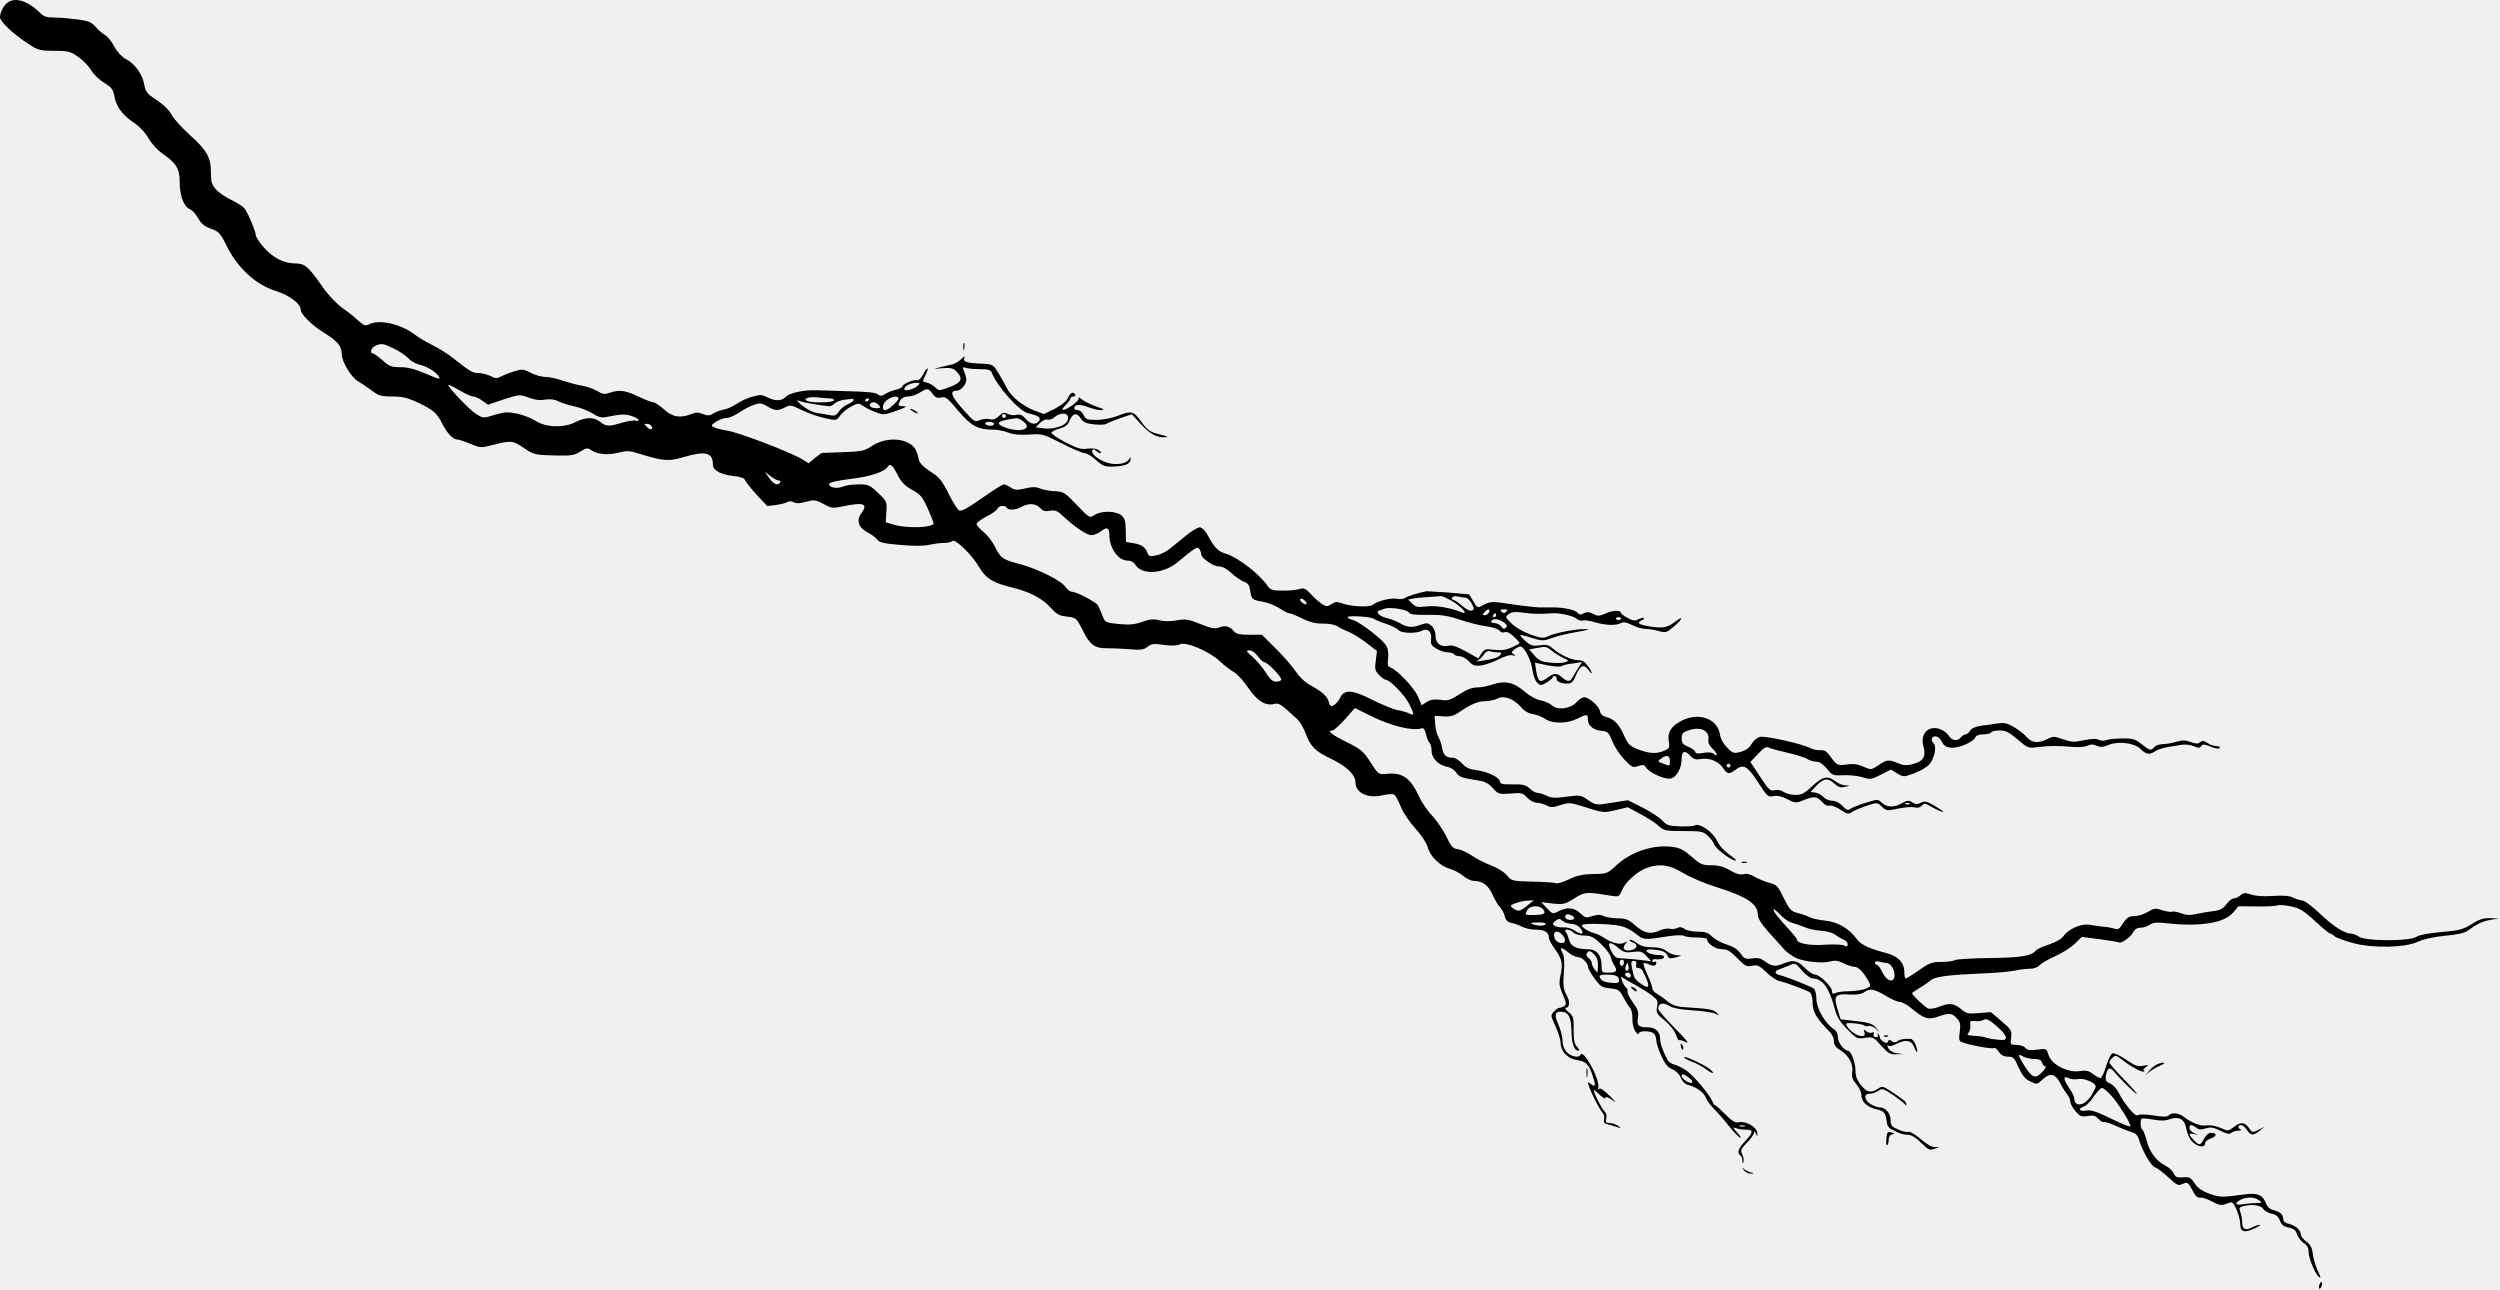
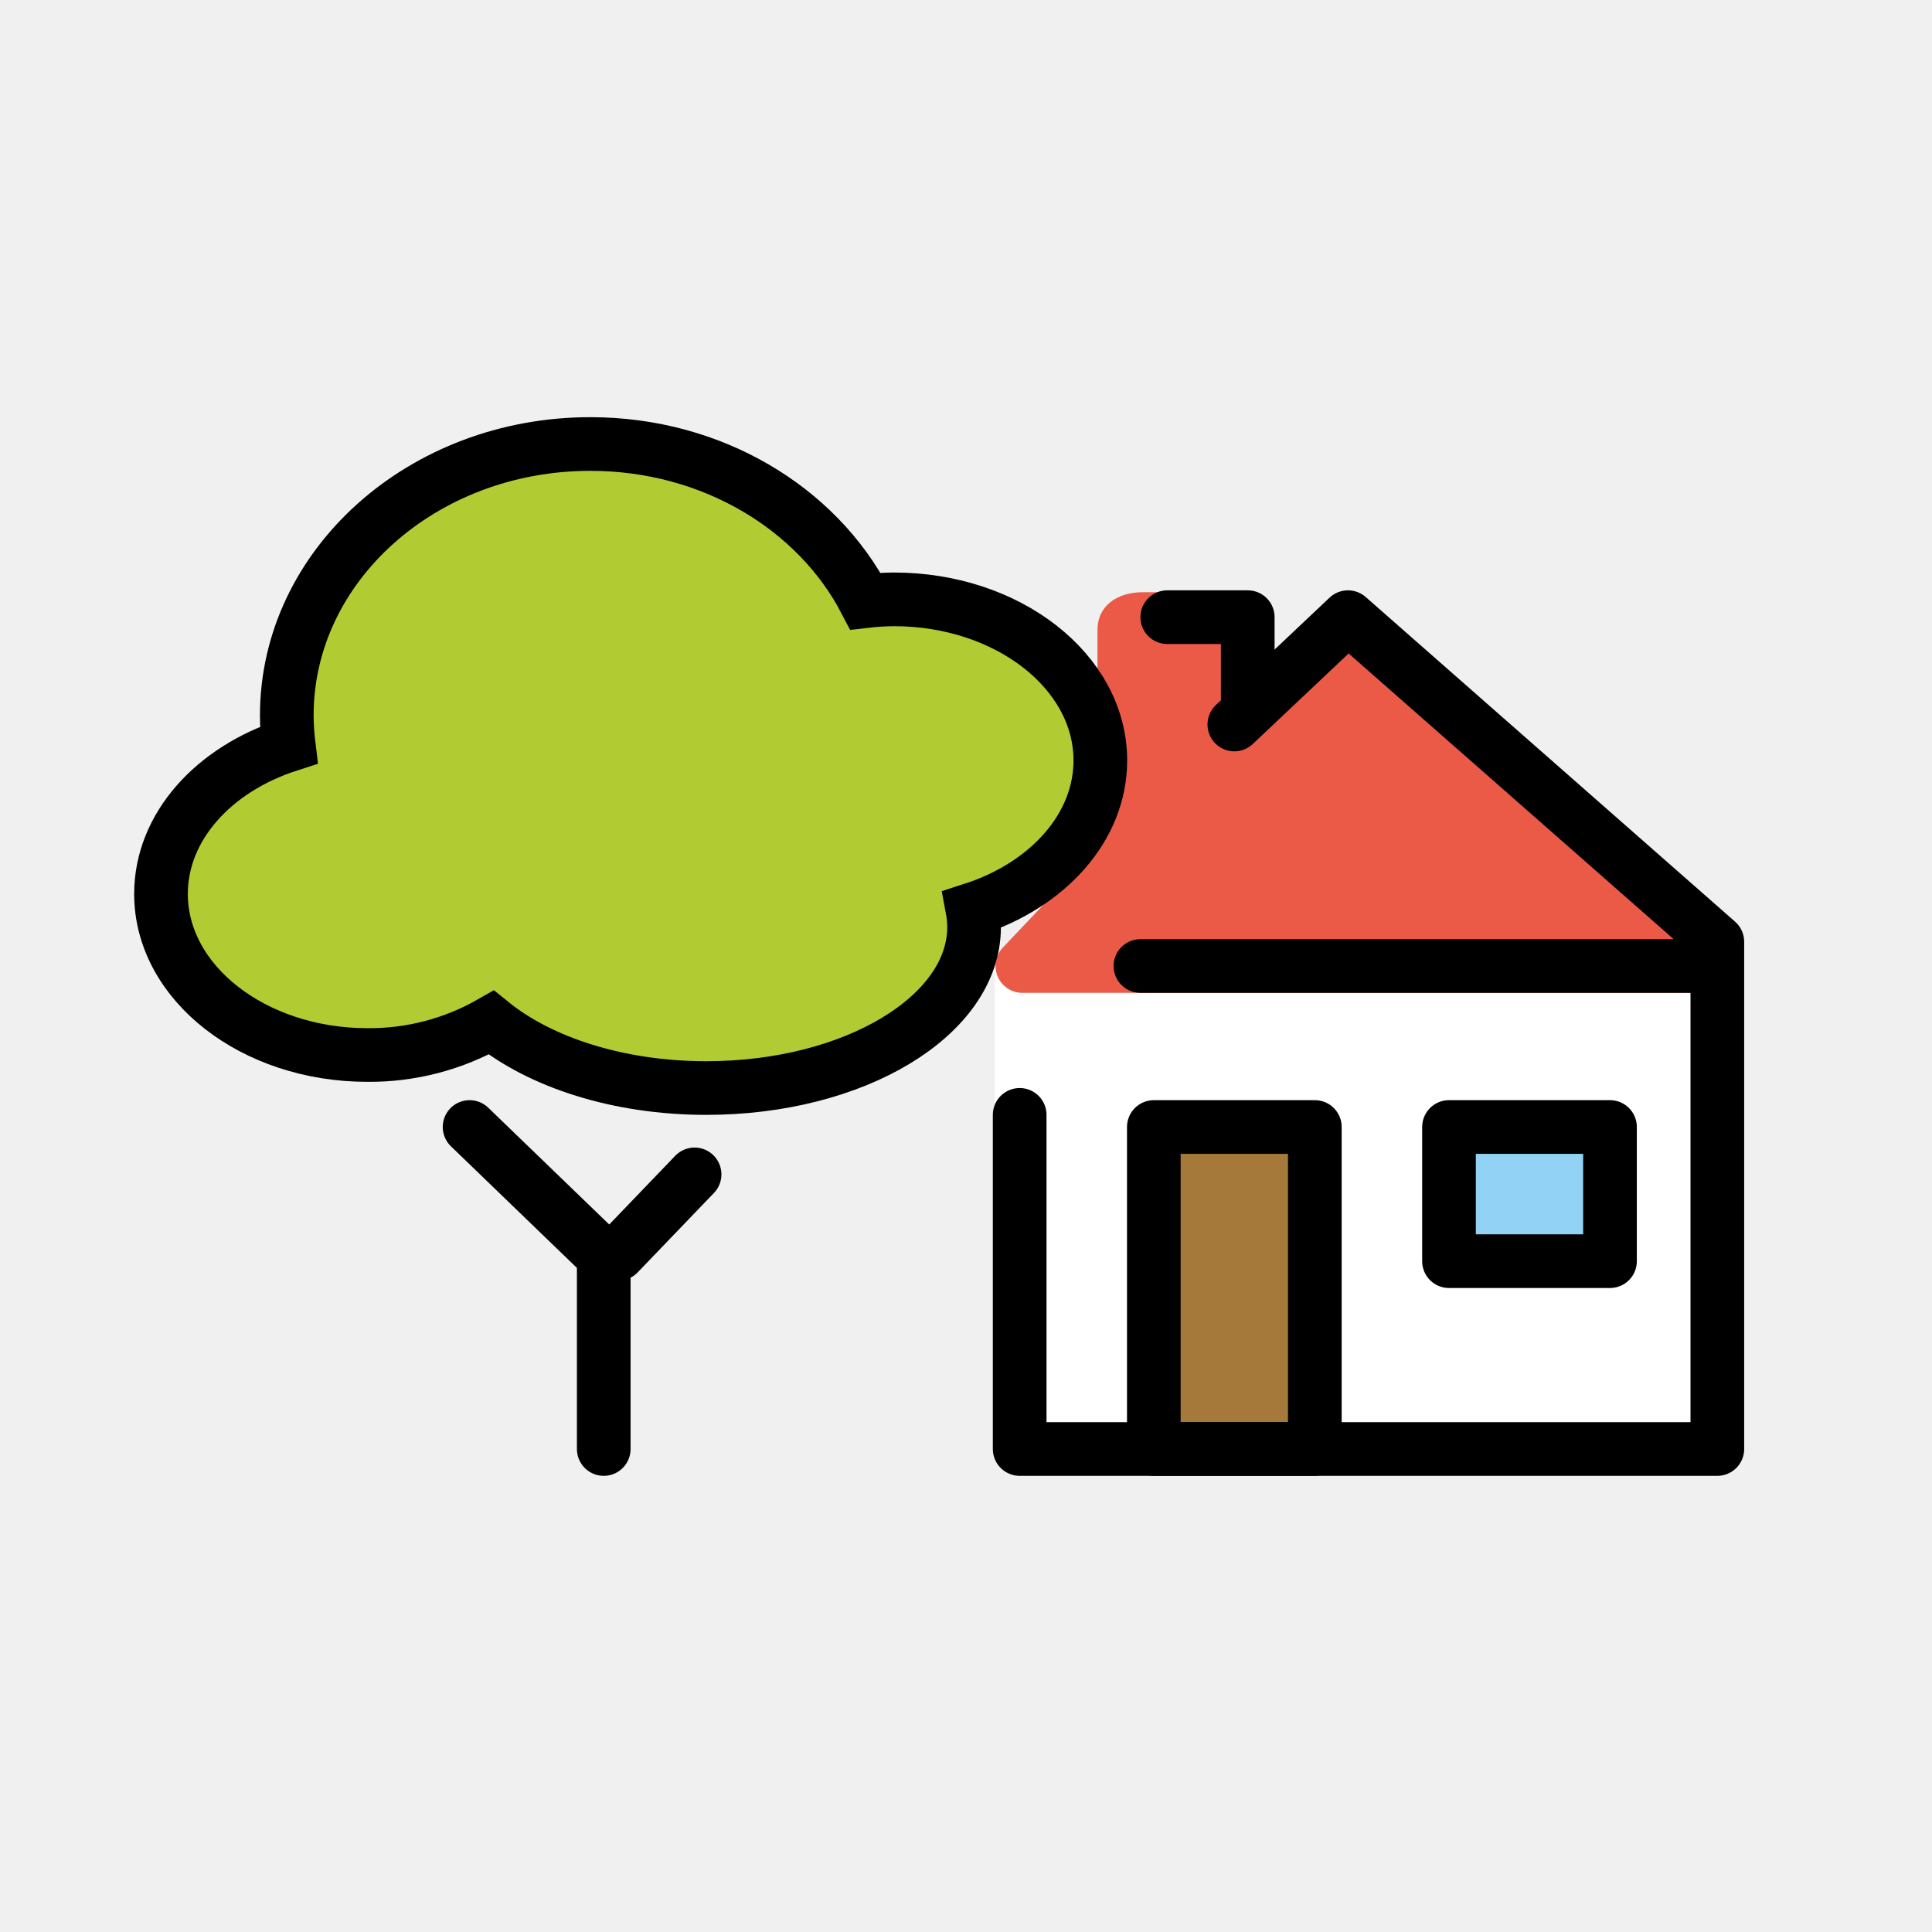
- <svg xmlns="http://www.w3.org/2000/svg" version="1.0" width="1280pt" height="660pt" viewBox="0 0 1280 660" preserveAspectRatio="xMidYMid meet">
-   <g transform="translate(0,660) scale(0.1,-0.1)" fill="#000000" stroke="none">
-     <path d="M39 6587 c-21 -16 -39 -51 -39 -75 0 -23 70 -88 147 -138 48 -31 59 -34 130 -34 70 0 83 -3 122 -30 25 -17 55 -48 68 -70 13 -22 44 -51 68 -65 36 -22 44 -32 50 -65 9 -54 41 -99 100 -138 30 -20 60 -52 76 -81 15 -26 46 -60 69 -76 73 -50 90 -79 90 -146 0 -71 20 -125 52 -140 13 -5 32 -27 43 -47 15 -27 32 -41 65 -53 41 -15 48 -22 82 -91 55 -110 147 -195 248 -227 73 -23 130 -66 130 -98 0 -22 61 -82 121 -118 68 -42 89 -68 89 -110 0 -37 49 -118 83 -137 13 -7 44 -28 67 -45 38 -29 50 -33 108 -33 51 0 78 -6 131 -31 80 -38 97 -53 123 -104 25 -50 57 -85 77 -85 9 0 40 -10 69 -22 52 -22 54 -22 120 -5 90 23 98 22 156 -18 49 -33 55 -34 151 -37 89 -2 105 0 136 20 31 19 38 20 55 8 32 -22 85 -28 139 -14 43 11 57 11 105 -4 125 -39 153 -41 228 -19 114 34 152 25 152 -38 0 -29 40 -51 104 -58 39 -4 57 -11 61 -22 3 -9 30 -42 59 -74 l54 -58 49 6 c26 4 52 11 57 16 5 4 18 3 29 -2 14 -8 32 -7 64 2 42 11 49 10 89 -11 41 -23 47 -23 102 -12 105 22 128 13 92 -36 -27 -36 -15 -74 32 -98 18 -9 40 -25 49 -36 12 -16 35 -21 119 -28 63 -6 119 -6 144 0 23 5 57 10 76 10 20 0 40 4 46 10 14 14 101 -71 136 -132 34 -58 69 -81 162 -104 97 -23 164 -58 206 -106 30 -33 44 -41 83 -45 48 -6 48 -6 82 -73 37 -74 62 -91 130 -89 22 0 71 -2 108 -5 58 -5 72 -3 92 12 20 16 32 18 85 10 40 -5 68 -4 81 3 30 15 150 -35 204 -86 23 -22 56 -47 72 -56 17 -9 49 -44 72 -78 47 -69 88 -95 131 -86 30 7 32 5 125 -80 12 -12 30 -43 40 -70 25 -68 48 -91 132 -131 78 -38 123 -81 123 -120 0 -53 63 -84 138 -66 25 5 51 8 58 5 7 -2 23 -30 35 -61 13 -33 46 -81 76 -114 31 -34 56 -72 63 -96 12 -47 64 -97 115 -111 19 -5 49 -21 66 -35 17 -14 41 -26 54 -26 44 0 75 -22 96 -69 11 -25 28 -55 39 -66 10 -11 22 -32 25 -48 5 -19 15 -29 34 -32 14 -3 39 -12 54 -20 16 -8 48 -15 71 -15 44 0 66 -13 66 -40 0 -9 13 -34 29 -56 38 -51 44 -79 31 -137 -9 -42 -7 -54 11 -98 19 -43 20 -52 8 -60 -8 -5 -19 -9 -25 -9 -6 0 -19 -9 -28 -19 -17 -19 -17 -22 8 -75 14 -30 26 -68 26 -84 0 -42 34 -81 78 -88 51 -8 66 -21 85 -78 19 -54 16 -66 -9 -45 -15 12 -16 11 -9 -11 11 -36 55 -121 70 -137 7 -7 11 -22 8 -33 -3 -12 0 -21 8 -23 8 -2 30 -9 49 -15 32 -10 33 -10 16 3 -11 8 -31 15 -44 15 -20 0 -23 4 -18 24 4 15 0 28 -9 36 -13 11 -55 93 -55 108 0 3 14 -7 30 -23 17 -16 30 -23 30 -16 0 8 12 4 33 -10 26 -19 23 -14 -13 22 -29 28 -48 41 -53 34 -6 -6 -7 -3 -4 6 12 38 -78 204 -91 168 -7 -17 -49 -9 -70 14 -14 15 -22 36 -22 59 0 19 -9 56 -21 82 -21 49 -19 66 10 66 41 0 55 -24 57 -99 1 -67 14 -101 37 -101 5 0 2 9 -8 20 -15 16 -18 36 -18 88 1 61 -1 69 -25 89 -15 13 -22 23 -16 23 22 0 24 31 4 67 -16 30 -18 49 -13 113 4 51 2 84 -6 99 -18 33 -8 35 27 6 16 -14 39 -25 49 -25 22 0 53 -29 54 -51 0 -8 15 -34 33 -59 29 -40 38 -46 79 -50 43 -5 49 -9 68 -45 12 -22 27 -47 35 -56 8 -9 13 -34 12 -56 -1 -23 6 -50 15 -64 10 -13 17 -18 17 -11 0 16 62 16 78 0 7 -7 12 -22 12 -34 0 -12 11 -47 25 -78 19 -43 33 -60 56 -70 19 -8 37 -26 45 -44 8 -21 22 -34 41 -38 40 -10 81 -41 88 -67 4 -12 24 -38 44 -58 20 -20 54 -59 76 -88 22 -28 47 -53 55 -56 8 -4 1 8 -15 26 -23 24 -25 30 -10 24 11 -5 35 -9 53 -9 41 1 40 -13 -3 -59 -35 -37 -43 -61 -25 -72 6 -3 11 -16 11 -28 1 -16 3 -17 6 -5 2 9 -1 27 -7 39 -10 19 -7 26 24 58 20 20 36 43 37 51 0 10 4 8 10 -5 8 -18 8 -18 6 5 -2 30 -59 62 -95 54 -18 -4 -34 6 -73 45 -27 27 -49 46 -49 43 -1 -4 -6 5 -13 20 -17 38 -96 131 -133 157 -18 12 -44 26 -60 30 -15 4 -31 14 -35 22 -26 49 -39 86 -39 110 0 35 -24 59 -60 59 -51 0 -60 8 -54 49 5 30 0 43 -26 79 -17 24 -29 49 -27 55 2 7 -2 17 -9 22 -6 6 -15 20 -19 33 l-6 22 33 -20 c18 -10 47 -27 63 -36 17 -9 45 -27 63 -41 29 -22 32 -28 26 -58 -5 -30 -2 -36 40 -71 26 -21 51 -53 57 -72 6 -18 13 -31 16 -28 3 3 19 -2 35 -10 20 -10 1 14 -56 71 -47 48 -86 93 -86 99 0 29 23 36 54 17 22 -13 59 -20 123 -24 50 -3 102 -11 115 -17 22 -12 22 -12 6 6 -14 14 -39 19 -117 24 -90 5 -102 9 -136 35 -20 17 -45 34 -56 40 -10 5 -19 17 -19 25 0 8 -11 39 -25 69 -14 30 -23 56 -20 59 3 3 16 0 29 -6 24 -11 36 -7 36 10 0 5 -4 6 -10 3 -5 -3 -10 -1 -10 5 0 6 6 10 13 9 26 -3 47 1 47 11 0 6 -10 10 -22 10 -35 0 -68 11 -68 22 0 7 18 9 46 5 42 -4 57 -14 67 -40 1 -5 18 -4 37 1 34 10 34 10 7 11 -16 1 -40 10 -54 21 -18 14 -41 20 -75 20 -34 0 -57 6 -78 22 -16 12 -32 19 -36 16 -3 -4 4 -9 15 -13 29 -9 26 -32 -5 -39 -35 -9 -52 7 -33 30 13 16 12 16 -5 7 -22 -12 -64 -1 -106 27 -14 9 -36 20 -50 23 -29 7 -67 33 -60 41 9 8 98 8 165 0 46 -5 70 -15 105 -41 49 -37 39 -37 183 -15 31 4 63 5 70 0 6 -4 36 -8 65 -8 28 0 52 -4 52 -8 0 -23 43 -52 76 -52 28 0 43 -9 79 -46 40 -41 48 -45 76 -39 27 6 36 2 73 -33 22 -22 52 -42 66 -45 40 -9 144 -48 158 -59 6 -6 12 -25 12 -44 0 -55 16 -83 90 -159 11 -12 20 -32 20 -47 0 -19 9 -31 35 -47 41 -24 66 -73 58 -113 -4 -20 2 -36 21 -58 14 -18 26 -41 26 -54 0 -36 27 -63 75 -75 45 -11 48 -15 57 -75 2 -10 10 -22 18 -26 8 -4 25 -12 37 -18 13 -7 35 -12 50 -12 18 0 41 -13 69 -41 39 -38 44 -40 71 -30 28 10 28 10 2 8 -17 -1 -41 12 -75 41 -27 23 -55 40 -63 37 -7 -3 -31 2 -52 12 -33 14 -39 21 -39 48 0 34 -26 65 -54 65 -21 0 -58 19 -68 34 -14 21 -8 36 15 36 12 0 32 7 44 15 20 14 25 12 75 -21 29 -20 56 -41 60 -47 6 -9 8 -9 8 0 0 12 -13 23 -84 69 -35 23 -40 24 -62 9 -35 -23 -56 -18 -86 19 -20 25 -28 46 -28 76 0 40 -23 100 -38 100 -20 0 -52 43 -52 69 0 19 -8 34 -24 44 -42 28 -86 106 -86 152 0 24 -6 47 -13 53 -13 11 -137 60 -174 69 -27 6 -30 21 -5 29 9 3 32 12 51 20 33 15 33 15 68 -26 19 -22 44 -40 54 -40 50 0 84 -47 112 -152 12 -45 26 -68 65 -108 48 -49 52 -50 91 -44 40 6 43 5 83 -40 36 -40 47 -46 77 -44 l36 1 -32 4 c-20 3 -37 12 -44 25 -8 14 -8 18 0 14 6 -4 24 0 40 9 48 24 77 20 91 -15 16 -40 23 -33 9 8 -6 18 -18 33 -27 33 -31 2 -57 -3 -69 -13 -9 -7 -17 -7 -27 1 -11 9 -15 9 -19 -1 -3 -10 -9 -10 -23 -2 -11 6 -19 16 -19 22 0 6 -4 14 -9 19 -5 5 -6 3 -2 -4 5 -8 1 -13 -9 -13 -11 0 -15 5 -12 14 4 10 1 13 -9 9 -8 -3 -21 0 -29 7 -13 11 -14 10 -10 -3 10 -23 -11 -29 -44 -12 -29 15 -60 54 -44 56 24 3 79 -4 87 -11 5 -5 15 -6 23 -3 7 3 24 -3 36 -13 l22 -19 -19 22 c-19 23 -35 28 -127 38 l-55 6 -16 52 c-21 69 -12 80 61 75 40 -2 63 2 79 14 28 19 51 14 113 -24 25 -15 55 -28 67 -28 11 0 40 -16 63 -36 61 -50 81 -57 132 -39 57 20 70 19 95 -8 19 -20 21 -31 16 -70 -6 -42 -5 -47 17 -55 36 -14 148 -34 158 -28 5 3 16 -5 25 -19 12 -18 26 -25 47 -25 27 0 33 -6 54 -55 19 -42 33 -59 60 -72 35 -17 35 -16 64 11 36 34 64 29 88 -17 8 -18 24 -43 34 -56 11 -13 19 -32 19 -42 0 -9 12 -31 26 -48 23 -27 30 -30 63 -25 29 5 40 2 55 -15 10 -11 22 -18 27 -16 4 3 32 -5 61 -19 29 -13 66 -28 82 -32 19 -6 32 -18 36 -34 16 -57 62 -139 82 -146 12 -3 43 -27 70 -52 44 -41 51 -44 73 -34 26 12 25 14 62 -53 6 -11 18 -19 28 -17 10 2 37 -7 61 -20 38 -20 48 -21 74 -11 31 12 32 11 51 -30 10 -23 19 -56 19 -73 0 -42 19 -48 72 -24 24 11 36 20 28 19 -8 0 -26 -6 -39 -13 -33 -18 -51 -10 -51 24 0 16 -4 40 -9 53 -8 21 -6 26 12 31 45 12 92 6 104 -13 6 -10 26 -21 43 -25 23 -4 35 -14 43 -35 8 -22 19 -31 45 -36 25 -5 36 -13 43 -35 6 -16 21 -36 35 -45 16 -10 24 -25 24 -44 0 -33 33 -113 54 -130 10 -9 8 2 -6 31 -12 24 -23 62 -26 86 -4 33 -12 49 -33 65 -16 11 -29 28 -29 37 0 22 -28 46 -62 54 -18 4 -28 13 -28 25 0 23 -16 37 -52 46 -17 4 -30 17 -37 35 -14 41 -44 54 -105 45 -121 -16 -132 -16 -183 3 -37 13 -60 29 -76 53 -20 30 -28 34 -60 31 -31 -2 -39 1 -48 21 -6 13 -26 31 -44 40 -44 21 -81 71 -95 130 -7 26 -16 50 -21 53 -10 6 -12 47 -4 56 3 3 29 1 58 -4 36 -7 62 -7 83 1 50 18 80 1 88 -49 4 -24 17 -52 31 -66 27 -27 65 -32 65 -8 0 8 13 20 30 25 32 12 32 29 0 29 -12 0 -26 -13 -35 -30 -19 -36 -25 -37 -53 -7 -28 29 -28 36 1 31 l22 -5 -22 10 c-13 6 -23 17 -23 26 0 19 11 19 35 1 13 -10 26 -11 50 -3 25 7 40 5 74 -13 31 -15 46 -19 54 -11 6 6 22 11 36 12 15 0 20 3 14 6 -17 6 -16 23 1 23 7 0 21 -11 30 -25 20 -30 33 -31 66 -4 l25 20 -32 -16 c-31 -15 -33 -14 -49 10 -20 31 -43 32 -78 4 -27 -21 -28 -21 -66 -4 -23 10 -52 15 -71 13 -33 -5 -75 11 -118 44 -27 20 -61 24 -78 7 -8 -8 -30 -8 -79 0 -42 6 -72 7 -79 1 -12 -10 -68 57 -99 118 -9 18 -28 38 -41 44 -26 12 -29 19 -19 56 8 28 19 28 42 1 30 -37 112 -117 112 -109 0 4 -31 40 -70 79 -39 40 -70 76 -70 81 0 5 7 16 16 24 14 15 19 14 52 -12 45 -36 102 -65 110 -58 3 3 1 6 -3 6 -5 0 0 7 11 15 18 14 17 14 -14 8 -27 -5 -42 1 -87 32 -31 21 -61 35 -70 32 -8 -4 -22 -33 -32 -67 -10 -33 -23 -60 -29 -60 -6 0 -23 10 -38 21 -22 17 -35 20 -67 15 -60 -10 -144 32 -160 81 -11 35 -11 35 -59 29 -36 -5 -50 -3 -60 9 -7 8 -27 15 -45 15 -32 0 -33 1 -28 37 4 36 2 41 -50 85 l-54 46 -61 -5 c-55 -5 -64 -3 -92 21 -36 30 -62 32 -113 11 -20 -8 -44 -12 -54 -9 -16 6 -83 69 -83 79 0 2 17 13 37 26 21 12 47 30 58 40 23 19 93 28 265 35 63 2 137 9 163 14 26 6 63 10 81 10 19 0 39 7 47 17 8 9 43 30 79 46 36 16 82 45 102 64 l37 36 93 -12 c51 -7 94 -14 96 -16 9 -9 59 25 72 49 9 18 22 26 39 26 15 0 36 7 48 15 17 12 36 14 85 8 171 -19 296 1 341 54 l28 33 94 -1 c51 -1 98 2 104 5 6 4 36 2 67 -4 54 -11 64 -18 156 -102 23 -21 45 -38 49 -38 4 0 14 -6 21 -13 7 -7 49 -22 93 -35 103 -28 272 -25 339 8 25 12 77 23 134 29 67 6 102 14 120 28 44 33 75 47 117 54 l40 6 -46 2 c-35 1 -56 -6 -95 -31 -43 -27 -62 -32 -154 -40 -66 -6 -114 -15 -129 -25 -35 -23 -260 -22 -293 1 -12 9 -31 16 -41 16 -33 0 -92 38 -161 104 -39 37 -78 66 -90 66 -12 1 -32 7 -45 14 -18 10 -47 12 -101 9 -48 -4 -91 -1 -114 7 -32 10 -40 10 -55 -4 -10 -9 -25 -16 -34 -16 -9 0 -26 -13 -38 -30 -17 -23 -33 -31 -68 -35 -25 -3 -65 -10 -88 -15 -30 -7 -50 -6 -75 4 -18 7 -39 11 -47 8 -7 -2 -30 1 -51 8 -34 11 -42 10 -73 -9 -19 -11 -47 -21 -63 -21 -35 0 -44 -6 -68 -43 -14 -23 -22 -27 -39 -22 -12 4 -38 9 -57 10 -19 2 -51 7 -71 10 -42 8 -109 -21 -134 -58 -8 -13 -38 -30 -72 -42 -32 -10 -63 -24 -69 -31 -24 -29 -73 -37 -235 -39 -92 -1 -173 -6 -180 -11 -8 -5 -39 -9 -69 -9 -48 0 -62 -5 -115 -43 -34 -23 -64 -42 -68 -42 -4 0 -7 16 -7 35 0 46 -33 80 -91 95 -83 21 -129 42 -149 68 -44 60 -100 92 -169 99 -31 3 -65 11 -76 17 -11 6 -38 16 -60 21 -36 10 -43 17 -72 77 -30 62 -35 68 -75 78 -24 7 -57 21 -75 31 -20 13 -40 18 -56 13 -18 -4 -39 2 -70 20 -32 19 -58 26 -95 26 -46 0 -56 4 -101 44 -39 34 -60 45 -98 50 -97 13 -211 -24 -288 -95 -45 -42 -48 -43 -118 -44 -55 -1 -85 -8 -126 -28 -30 -14 -59 -23 -65 -19 -6 3 -59 7 -119 8 -106 3 -107 3 -132 33 -15 17 -50 39 -83 51 -31 12 -75 34 -97 50 -23 15 -54 30 -70 32 -26 3 -34 12 -60 65 -16 34 -49 81 -71 105 -23 24 -54 68 -68 99 -45 97 -85 125 -167 117 -41 -4 -42 -3 -82 59 -36 56 -47 66 -123 104 -77 38 -103 59 -72 59 7 0 36 26 64 57 l51 58 78 -39 c109 -54 217 -80 264 -65 10 3 17 -7 22 -29 4 -19 12 -39 18 -45 6 -6 11 -26 11 -43 0 -37 35 -72 83 -81 16 -3 35 -16 43 -29 15 -22 27 -27 113 -40 33 -5 53 -15 74 -39 28 -31 31 -32 90 -28 57 5 64 3 86 -21 14 -15 36 -26 50 -26 14 -1 37 -7 50 -14 20 -11 31 -11 71 2 45 14 50 14 134 -13 85 -27 88 -27 148 -13 l62 15 65 -35 c36 -19 79 -47 94 -61 26 -24 35 -26 127 -26 90 0 101 -2 124 -24 14 -13 28 -32 31 -41 7 -22 73 -75 105 -85 17 -4 9 4 -22 27 -30 20 -56 49 -68 75 -21 44 -89 91 -112 77 -6 -4 -40 -6 -76 -5 -57 2 -68 5 -91 30 -15 16 -60 45 -101 66 l-75 38 -82 -13 c-82 -13 -82 -13 -121 13 -37 26 -41 27 -112 18 -58 -8 -79 -7 -101 5 -16 8 -36 14 -45 14 -10 0 -29 10 -42 23 -20 18 -34 22 -88 21 -48 -1 -64 3 -64 13 0 21 -59 51 -116 59 -41 5 -58 13 -78 35 -15 16 -35 29 -45 29 -36 0 -50 12 -57 48 -3 21 -12 46 -19 58 -7 11 -15 41 -17 65 l-3 44 46 -3 c35 -2 54 3 82 23 63 42 94 55 134 55 21 1 49 7 62 14 31 17 82 -2 118 -44 15 -19 38 -32 61 -36 20 -3 49 -14 64 -25 36 -25 112 -25 163 1 50 25 55 25 55 -3 0 -32 27 -55 70 -59 32 -3 37 -8 55 -53 11 -28 39 -70 62 -94 38 -40 44 -43 71 -33 24 8 31 7 40 -8 17 -27 98 -63 127 -56 30 8 55 53 55 101 0 41 17 46 46 14 15 -16 26 -20 55 -15 43 7 90 -13 113 -49 20 -30 29 -31 65 -4 39 29 59 16 116 -72 43 -67 48 -71 76 -65 20 4 42 -1 70 -16 37 -19 45 -20 73 -9 62 26 77 25 103 -3 15 -17 31 -25 41 -21 8 3 33 -6 54 -20 36 -24 42 -25 61 -12 12 8 46 22 75 32 53 17 54 17 77 -5 23 -22 27 -22 84 -10 33 7 71 10 84 6 16 -4 29 0 37 9 11 14 16 13 44 -3 34 -20 66 -33 66 -28 0 2 -21 16 -46 31 -40 23 -50 25 -69 15 -18 -9 -27 -9 -44 2 -18 11 -26 11 -52 -4 -40 -23 -78 -23 -104 2 -20 19 -21 19 -85 -1 -35 -11 -70 -25 -77 -31 -11 -9 -20 -6 -39 15 -16 17 -35 27 -53 27 -15 0 -36 9 -45 19 -10 11 -29 21 -42 23 l-24 3 31 33 c35 38 61 40 92 9 18 -17 30 -21 52 -16 29 6 29 7 4 8 -15 0 -38 10 -52 21 -38 30 -65 25 -118 -25 -40 -37 -55 -45 -86 -45 -21 0 -48 7 -60 15 -14 10 -32 13 -47 9 -22 -5 -30 2 -74 69 l-50 76 39 41 c30 32 43 39 56 32 10 -5 54 -17 98 -27 44 -10 89 -24 100 -32 11 -7 31 -13 45 -13 17 0 34 -12 54 -36 27 -34 31 -36 85 -33 31 1 75 -3 98 -11 40 -12 46 -11 94 14 l51 26 32 -20 c32 -19 33 -19 87 1 30 11 64 31 76 44 27 30 40 92 24 108 -17 17 -13 37 8 37 12 0 25 -11 33 -27 10 -21 22 -29 48 -31 38 -4 114 29 124 53 3 9 19 15 40 15 19 0 38 5 41 10 3 6 23 10 44 10 30 0 48 -9 91 -46 52 -44 55 -46 104 -39 61 7 102 7 176 1 31 -3 65 0 77 6 17 8 29 8 48 0 19 -9 32 -8 61 4 51 21 135 10 165 -22 26 -27 46 -30 74 -10 11 7 37 16 58 20 20 3 53 9 72 12 20 4 49 1 66 -6 25 -11 32 -11 39 0 6 11 16 10 49 -3 25 -10 42 -13 46 -7 3 6 -4 10 -17 10 -13 0 -34 7 -46 16 -18 12 -26 13 -37 4 -11 -9 -22 -9 -49 1 -27 10 -43 10 -74 1 -22 -7 -53 -12 -69 -12 -17 0 -36 -7 -43 -15 -17 -20 -22 -19 -65 15 -33 26 -45 30 -99 29 -33 0 -70 -4 -81 -8 -11 -5 -28 -4 -39 1 -13 7 -38 6 -77 -2 -50 -11 -64 -10 -106 5 -46 16 -51 16 -81 1 -45 -23 -79 -20 -105 10 -12 14 -41 37 -65 51 -34 20 -50 24 -85 19 -23 -4 -61 -9 -85 -12 -27 -4 -48 -13 -55 -25 -6 -10 -17 -19 -23 -19 -6 0 -17 -7 -24 -15 -18 -22 -46 -18 -63 9 -9 13 -29 28 -44 33 -60 21 -103 -24 -85 -88 14 -51 0 -76 -50 -90 -33 -9 -50 -9 -73 1 -56 22 -63 22 -104 -6 -41 -27 -41 -27 -81 -9 -27 12 -51 16 -82 11 -49 -7 -55 -4 -87 42 -18 25 -30 33 -50 31 -14 -2 -39 4 -56 12 -45 23 -229 63 -256 56 -13 -4 -31 -20 -41 -36 -11 -20 -29 -33 -54 -40 -36 -10 -41 -9 -70 20 -20 20 -34 45 -38 69 -13 81 -108 115 -196 70 -53 -27 -74 -60 -66 -104 5 -28 3 -37 -11 -44 -42 -22 -80 -23 -137 -2 -52 20 -59 26 -80 73 -26 59 -51 85 -92 96 -19 5 -30 15 -32 29 -4 25 -56 72 -81 72 -10 0 -27 -11 -38 -24 -30 -35 -98 -44 -126 -18 -12 11 -39 23 -59 26 -23 4 -56 23 -82 45 -55 48 -103 58 -165 36 -24 -8 -60 -15 -80 -15 -25 0 -53 -11 -89 -35 -47 -30 -58 -34 -97 -28 -33 4 -51 1 -70 -11 l-26 -17 -19 45 c-20 45 -105 135 -140 148 -15 5 -17 14 -13 46 3 23 0 49 -8 64 -17 32 -138 125 -173 134 -14 3 -26 9 -26 14 0 10 119 3 133 -8 7 -5 35 -17 64 -26 28 -10 57 -24 63 -32 15 -17 92 -19 121 -3 29 15 52 -7 46 -44 -3 -24 1 -32 27 -48 17 -10 43 -19 58 -19 15 0 30 -5 33 -10 3 -5 16 -10 29 -10 12 0 33 -12 47 -26 20 -22 30 -25 63 -21 21 3 61 17 89 31 30 16 58 24 71 21 17 -5 18 -4 6 5 -13 9 -12 12 4 25 11 8 25 15 30 15 20 0 55 -68 62 -119 4 -29 14 -57 25 -67 16 -15 20 -15 48 2 17 10 31 22 31 27 0 5 5 7 11 5 6 -2 10 -7 9 -12 -3 -14 22 -26 53 -26 23 0 31 7 47 45 21 50 41 57 64 23 9 -12 16 -19 16 -14 0 4 -9 21 -21 37 -15 21 -29 29 -50 29 -33 0 -91 27 -129 60 -20 18 -33 21 -67 16 -37 -5 -46 -2 -75 24 -38 35 -34 36 38 13 48 -15 56 -15 96 -1 24 9 70 21 103 27 99 18 102 19 71 20 -44 2 -157 -20 -189 -36 -25 -12 -34 -12 -90 8 -36 13 -77 36 -97 56 -34 33 -35 34 -15 49 15 11 33 13 75 7 48 -7 84 -7 148 -3 36 3 108 -13 124 -28 10 -8 24 -12 32 -9 8 3 35 -1 62 -9 55 -16 108 -18 133 -4 13 7 29 4 57 -10 21 -11 52 -20 69 -20 16 0 47 -5 68 -11 36 -10 41 -8 77 23 49 42 52 59 3 22 -38 -29 -64 -33 -140 -19 -45 8 -54 18 -27 29 9 4 14 9 11 12 -3 3 -15 0 -27 -6 -18 -10 -29 -9 -56 6 -19 10 -34 21 -34 25 0 16 -41 15 -77 -1 -35 -15 -43 -16 -66 -3 -21 10 -32 11 -48 3 -16 -9 -23 -8 -32 3 -12 15 -75 28 -129 27 -16 0 -40 0 -55 0 -26 -1 -107 9 -214 25 -33 5 -54 3 -77 -9 -40 -21 -37 -22 -60 18 l-20 33 -103 9 c-57 4 -108 7 -114 7 -37 -6 -101 -26 -112 -35 -7 -5 -24 -7 -38 -4 -29 7 -102 -10 -125 -30 -17 -15 -116 -10 -162 8 -22 8 -33 7 -51 -5 -22 -14 -26 -14 -49 1 -14 9 -40 32 -57 51 -27 29 -35 32 -59 25 -15 -5 -54 -9 -86 -8 -50 0 -62 4 -75 23 -42 62 -154 148 -214 166 -42 12 -58 29 -99 104 -10 17 -25 31 -36 31 -10 0 -43 -20 -73 -45 -30 -24 -67 -55 -84 -68 -16 -13 -47 -27 -67 -31 -31 -6 -37 -4 -43 13 -9 28 -31 44 -73 50 l-37 6 -1 59 c-1 49 -5 62 -23 78 -29 23 -103 24 -137 1 -25 -16 -26 -16 -91 52 -61 64 -68 68 -112 70 -25 1 -59 7 -76 14 -22 9 -40 9 -77 0 -41 -9 -52 -9 -73 5 -13 9 -29 16 -36 16 -6 0 -57 -32 -112 -71 -76 -53 -105 -69 -117 -62 -8 5 -33 44 -54 87 -34 67 -48 84 -93 112 -36 24 -55 43 -59 62 -11 52 -22 69 -59 87 -53 25 -128 17 -182 -19 -38 -25 -52 -28 -145 -31 -57 -2 -106 -4 -110 -4 -3 -1 -20 -13 -37 -27 l-31 -26 -34 21 c-54 34 -328 139 -382 146 -27 4 -57 12 -68 17 -17 9 -16 11 10 29 16 10 40 19 53 19 14 0 43 12 64 27 22 15 56 33 76 40 31 11 40 10 69 -7 40 -24 54 -25 91 -6 26 14 32 13 87 -14 32 -16 85 -34 118 -41 58 -13 59 -13 78 14 11 15 37 36 57 46 35 18 38 18 61 2 14 -10 43 -24 65 -32 37 -14 44 -14 105 8 46 16 57 23 38 23 -31 0 -33 3 -18 31 7 11 21 19 38 19 15 0 38 7 52 15 50 29 52 29 73 1 15 -21 25 -26 46 -21 23 5 33 -3 87 -68 66 -78 101 -97 181 -97 23 0 57 -7 76 -15 25 -10 57 -13 106 -10 68 5 72 3 167 -45 54 -28 107 -50 117 -50 11 0 37 -16 58 -35 32 -29 46 -35 82 -34 62 1 92 12 95 34 2 18 2 18 -8 3 -18 -28 -84 -33 -134 -8 -41 19 -64 46 -51 58 3 3 11 0 17 -6 7 -7 17 -12 23 -12 5 0 2 7 -8 14 -12 9 -32 12 -58 9 -34 -5 -53 1 -115 33 -40 21 -72 43 -71 49 2 5 21 15 42 21 30 8 42 18 52 42 16 38 37 41 58 8 12 -18 27 -25 68 -29 29 -3 57 -1 62 3 6 5 37 17 70 29 l60 20 45 -49 c45 -50 82 -71 123 -69 25 1 19 4 -41 19 -34 9 -50 21 -78 60 -40 56 -51 59 -124 30 -29 -11 -74 -20 -106 -20 -48 0 -56 3 -66 25 -6 14 -19 25 -30 25 -10 0 -18 5 -18 10 0 20 30 22 70 6 22 -9 53 -16 68 -16 21 1 15 5 -26 19 -28 10 -62 27 -74 37 -12 10 -18 14 -15 8 4 -7 -10 -23 -31 -38 -48 -33 -69 -34 -37 -1 14 13 25 29 25 35 0 5 7 10 16 10 8 0 12 5 9 10 -11 17 -23 11 -37 -17 -8 -18 -34 -38 -68 -56 l-55 -27 -51 19 c-59 23 -120 73 -140 116 -8 17 -27 50 -42 75 -27 44 -30 45 -83 48 -81 3 -99 9 -92 29 5 12 1 11 -15 -5 -12 -12 -32 -24 -44 -27 -13 -3 -41 -9 -63 -15 -40 -10 -40 -10 11 -5 44 3 55 0 74 -20 32 -34 22 -55 -38 -77 -54 -20 -54 -20 -75 0 -12 11 -32 22 -44 24 -21 3 -21 3 -3 41 21 44 7 40 -16 -4 -8 -17 -21 -28 -28 -26 -16 6 -76 -19 -76 -32 0 -5 -15 -12 -32 -16 -18 -4 -43 -14 -56 -22 -19 -12 -26 -12 -39 -1 -11 8 -58 13 -149 15 -74 2 -149 4 -166 5 -61 2 -137 -14 -154 -33 -21 -23 -55 -24 -96 -3 -26 14 -37 14 -75 3 -25 -6 -61 -23 -80 -36 -19 -13 -49 -27 -67 -30 -17 -3 -42 -12 -54 -20 -19 -12 -29 -12 -53 -3 -22 9 -36 10 -56 1 -60 -23 -98 -18 -142 22 -23 20 -47 37 -55 37 -8 0 -43 13 -78 30 -68 32 -97 36 -146 19 -27 -9 -37 -8 -64 9 -18 11 -53 23 -77 27 -25 4 -69 16 -100 26 -30 11 -69 19 -88 19 -19 0 -52 9 -75 21 -37 19 -46 20 -82 9 -23 -7 -53 -19 -68 -26 -24 -13 -31 -13 -57 1 -17 8 -44 15 -61 15 -31 0 -42 7 -132 78 -23 19 -69 47 -102 64 -34 17 -75 41 -91 54 -74 56 -185 81 -237 53 -17 -9 -25 -6 -52 18 -17 16 -55 47 -84 67 -29 21 -73 67 -99 105 -75 107 -91 121 -137 122 -63 0 -119 29 -165 82 -23 27 -41 54 -41 61 0 21 -42 119 -59 140 -9 10 -38 29 -66 42 -27 12 -62 36 -77 52 -24 26 -28 39 -28 87 0 78 -20 115 -107 193 -41 37 -84 84 -94 104 -12 23 -41 52 -76 75 -52 34 -58 43 -65 83 -9 51 -50 107 -96 129 -18 10 -42 35 -57 63 -14 27 -36 53 -48 59 -12 7 -33 25 -47 41 -20 24 -37 31 -90 38 -36 5 -89 10 -118 10 -44 0 -58 5 -79 26 -59 59 -126 80 -164 51z m1976 -1771 c28 -13 61 -35 74 -49 13 -14 38 -29 55 -33 39 -8 88 -37 103 -62 10 -16 -1 -14 -65 14 -56 24 -92 34 -131 34 -47 0 -58 4 -92 35 -22 19 -44 35 -49 35 -19 0 -10 31 13 40 32 13 37 12 92 -14z m3001 -106 c41 0 56 -4 61 -16 27 -72 142 -200 187 -210 52 -11 69 -23 55 -40 -17 -21 -43 -17 -68 12 -17 20 -28 24 -47 20 -13 -4 -34 -1 -45 5 -17 9 -25 7 -44 -11 -17 -16 -31 -21 -49 -16 -14 3 -36 1 -50 -5 -24 -11 -29 -8 -73 41 -74 81 -85 110 -43 110 11 0 27 11 36 25 16 24 15 38 -2 79 -6 16 -4 18 10 13 10 -4 42 -7 72 -7z m-316 -84 c-20 -19 -70 -32 -70 -18 0 15 31 31 60 32 21 0 22 -2 10 -14z m-2345 -26 c28 -16 58 -30 68 -30 10 0 31 -10 46 -21 l29 -21 81 27 c80 26 82 26 126 10 30 -12 58 -16 85 -11 28 4 50 1 70 -9 16 -8 53 -20 82 -26 29 -6 70 -22 92 -36 29 -19 46 -23 70 -18 77 15 97 16 130 5 20 -6 36 -16 36 -20 0 -5 -7 -7 -14 -4 -8 3 -39 -1 -70 -10 -70 -21 -83 -20 -113 4 -33 26 -73 25 -126 -1 -59 -31 -154 -28 -206 7 -21 13 -63 30 -93 36 -48 10 -65 9 -115 -6 -58 -18 -59 -18 -93 3 -35 20 -159 151 -143 151 4 0 31 -14 58 -30z m1896 -40 c11 0 19 -4 19 -10 0 -11 -108 -14 -135 -4 -31 12 7 25 54 19 24 -3 52 -5 62 -5z m349 0 c0 -13 -52 -60 -67 -60 -21 0 -15 36 10 53 25 18 57 22 57 7z m-230 -9 c0 -5 -13 -14 -30 -21 -16 -7 -36 -23 -45 -37 -14 -21 -22 -24 -48 -18 -18 3 -45 8 -61 10 -29 4 -69 27 -96 54 -13 13 -13 14 5 7 19 -7 125 -25 152 -26 6 0 18 6 26 14 8 8 29 16 48 19 19 2 37 5 42 5 4 1 7 -2 7 -7z m80 5 c0 -3 -4 -8 -10 -11 -5 -3 -10 -1 -10 4 0 6 5 11 10 11 6 0 10 -2 10 -4z m50 -31 c11 -13 8 -15 -13 -15 -26 0 -42 12 -30 24 11 11 30 7 43 -9z m958 -90 c-22 -21 -74 -34 -116 -28 l-39 5 21 22 c12 12 29 20 39 18 10 -3 25 2 35 11 27 24 66 26 70 3 2 -10 -2 -24 -10 -31z m-308 35 c0 -5 -4 -10 -10 -10 -5 0 -10 5 -10 10 0 6 5 10 10 10 6 0 10 -4 10 -10z m91 -29 c47 -38 -16 -58 -94 -30 -58 22 -41 35 59 48 7 0 22 -8 35 -18z m-151 -11 c0 -5 -9 -10 -19 -10 -11 0 -23 5 -26 10 -4 6 5 10 19 10 14 0 26 -4 26 -10z m-1755 -11 c12 -19 -5 -23 -22 -6 -16 16 -16 17 -1 17 9 0 20 -5 23 -11z m1260 -249 c19 -38 37 -57 75 -78 43 -23 53 -36 80 -95 16 -37 30 -71 30 -76 0 -23 -137 -28 -205 -7 l-40 12 3 53 c4 51 3 54 -42 97 -43 41 -50 44 -101 44 -30 0 -65 -5 -79 -11 -30 -14 -77 -4 -70 14 3 8 44 17 111 25 98 12 172 36 188 62 12 20 25 9 50 -40z m-608 -30 c8 0 11 -4 8 -10 -12 -19 -34 -10 -57 23 l-23 32 29 -22 c16 -13 35 -23 43 -23z m1339 -141 c14 -16 26 -19 50 -14 26 4 37 0 61 -22 61 -58 127 -103 150 -103 14 0 36 9 50 20 31 24 43 18 43 -20 0 -66 45 -130 92 -130 18 0 33 -8 43 -24 34 -51 141 -44 211 13 97 80 105 85 115 70 5 -8 9 -19 9 -26 0 -20 61 -63 90 -63 19 0 41 -12 65 -34 20 -19 49 -39 63 -44 21 -7 28 -17 33 -45 7 -47 8 -48 66 -58 26 -5 64 -20 85 -34 21 -14 43 -25 49 -25 7 0 37 -12 67 -27 39 -19 69 -26 106 -26 32 1 60 -5 76 -15 14 -9 39 -21 55 -27 17 -6 57 -31 88 -54 l57 -44 -6 -49 c-6 -42 -4 -52 16 -73 13 -14 28 -25 34 -25 22 0 96 -76 121 -124 27 -53 27 -63 -2 -48 -10 5 -36 13 -57 16 -22 4 -79 28 -128 52 -103 53 -145 56 -166 12 -7 -16 -22 -32 -32 -38 -16 -9 -20 -7 -26 14 -7 30 -32 53 -92 86 -29 15 -58 43 -77 71 -16 25 -62 78 -102 117 l-72 72 -64 0 c-46 0 -68 4 -77 16 -23 27 -46 34 -76 22 -25 -9 -40 -6 -98 17 -61 24 -76 27 -120 19 -31 -6 -66 -6 -89 0 -31 8 -50 6 -89 -8 -40 -14 -65 -16 -120 -11 -69 7 -70 8 -84 44 -8 20 -18 43 -22 51 -10 17 -109 70 -133 70 -9 0 -24 10 -32 23 -21 33 -138 92 -232 118 -95 25 -99 29 -131 90 -13 27 -40 61 -59 76 -19 15 -35 34 -35 40 0 7 23 24 50 38 28 14 53 32 57 40 6 17 39 20 48 5 9 -14 46 -12 75 5 36 20 74 18 96 -6z m2113 -479 c49 -30 81 -70 44 -55 -58 24 -132 36 -180 30 -44 -5 -55 -3 -72 14 l-21 21 23 5 c12 3 47 6 77 8 30 2 61 4 67 5 7 1 35 -12 62 -28z m63 20 c10 0 25 -14 33 -30 14 -27 14 -31 0 -36 -9 -4 -29 7 -50 25 -20 17 -40 31 -46 31 -6 0 -7 5 -3 11 3 6 16 8 28 5 11 -3 29 -6 38 -6z m-812 -31 c0 -5 -9 -4 -19 3 -11 7 -17 16 -14 20 5 10 33 -10 33 -23z m523 -44 c6 -11 29 -14 95 -13 71 1 102 -3 170 -26 45 -15 106 -30 135 -33 28 -4 57 -13 63 -21 6 -9 18 -13 28 -9 11 4 27 -3 46 -22 17 -15 30 -30 30 -33 0 -3 -18 -13 -40 -23 -29 -13 -53 -16 -89 -12 -45 5 -51 4 -66 -19 l-16 -25 -64 36 c-46 25 -71 34 -89 29 -38 -9 -66 11 -66 50 0 20 -8 40 -20 51 -18 16 -25 17 -54 7 -45 -17 -70 -15 -108 7 -18 10 -47 22 -65 26 -37 7 -63 32 -42 39 8 2 21 7 29 10 26 9 115 -5 123 -19z m411 0 c-4 -8 -13 -15 -21 -15 -13 0 -13 3 -3 15 7 8 16 15 21 15 5 0 6 -7 3 -15z m88 3 c-9 -9 -15 -9 -24 0 -9 9 -7 12 12 12 19 0 21 -3 12 -12z m-52 -18 c0 -5 -5 -10 -11 -10 -5 0 -7 5 -4 10 3 6 8 10 11 10 2 0 4 -4 4 -10z m640 -14 c0 -11 -19 -15 -25 -6 -3 5 1 10 9 10 9 0 16 -2 16 -4z m-601 -22 c17 -12 20 -19 11 -28 -8 -8 -15 -7 -24 7 -7 9 -23 17 -35 17 -12 0 -19 4 -16 10 9 15 38 12 64 -6z m248 -147 c15 -12 42 -29 58 -36 28 -12 28 -14 10 -21 -11 -5 -45 -6 -75 -3 -46 4 -60 10 -83 36 l-28 32 33 6 c54 10 55 10 85 -14z m-1507 -27 c12 -16 27 -30 33 -30 15 0 87 -73 87 -89 0 -6 -11 -11 -25 -11 -19 0 -32 11 -55 48 -17 26 -47 62 -67 79 -34 29 -35 33 -16 33 13 0 30 -12 43 -30z m1227 20 c21 0 23 -3 14 -14 -11 -13 -40 -22 -106 -31 -16 -2 -22 -2 -13 1 9 3 24 17 33 30 10 16 22 23 32 20 8 -3 26 -6 40 -6z m328 -71 c5 5 31 11 58 14 l47 7 -18 -28 c-10 -15 -22 -36 -28 -46 -15 -28 -27 -29 -54 -6 -29 26 -44 25 -80 -2 -36 -26 -45 -19 -55 38 l-6 41 62 -13 c35 -7 68 -9 74 -5z m740 -336 c10 -9 15 -26 12 -39 -3 -15 4 -31 19 -45 26 -24 34 -49 9 -29 -9 8 -28 10 -55 5 -27 -5 -40 -3 -40 5 0 6 -16 18 -35 26 -29 12 -35 20 -35 43 0 23 6 32 28 39 41 16 79 14 97 -5z m-185 -148 c0 -29 1 -29 -37 -14 -27 10 -27 11 -9 25 29 21 46 17 46 -11z m310 -25 c0 -5 -4 -10 -10 -10 -5 0 -10 5 -10 10 0 6 5 10 10 10 6 0 10 -4 10 -10z m917 -196 c-3 -3 -12 -4 -19 -1 -8 3 -5 6 6 6 11 1 17 -2 13 -5z m-1159 -354 c37 -22 112 -54 167 -71 157 -49 215 -87 215 -141 0 -20 16 -46 56 -91 31 -34 68 -75 81 -90 14 -15 42 -34 61 -43 46 -19 138 -28 176 -16 22 6 39 3 65 -10 19 -10 45 -18 56 -18 20 0 48 -29 74 -78 11 -20 9 -23 -16 -34 -15 -7 -53 -12 -83 -13 -30 0 -63 -4 -72 -9 -14 -6 -18 -4 -18 9 0 23 -63 85 -87 85 -11 0 -34 16 -53 35 -37 39 -60 42 -113 20 -38 -16 -58 -12 -95 16 -16 12 -33 16 -61 12 -34 -5 -40 -2 -60 26 -15 21 -38 35 -70 45 -27 8 -60 26 -74 40 -21 21 -36 26 -75 26 -26 0 -57 6 -67 14 -14 10 -25 11 -38 5 -10 -6 -26 -7 -37 -4 -11 3 -34 -1 -52 -9 -47 -22 -81 -14 -127 27 -34 30 -46 35 -90 35 -27 1 -60 6 -71 12 -16 8 -30 8 -56 0 -33 -11 -38 -10 -63 14 -31 30 -68 33 -112 10 -29 -15 -31 -14 -59 16 l-29 31 59 -7 c55 -6 63 -4 110 26 54 34 60 35 187 14 42 -6 43 -6 58 29 17 41 78 96 126 113 66 24 115 17 187 -26z m-803 -170 c-36 -29 -44 -29 -74 -6 -10 8 -6 13 20 22 19 7 47 13 63 13 l29 1 -38 -30z m85 -15 c18 -22 6 -29 -46 -30 -49 0 -48 -1 -34 26 13 23 62 26 80 4z m1276 -70 c16 -4 44 -14 63 -22 19 -8 56 -17 83 -18 30 -2 61 -10 76 -22 15 -11 35 -22 45 -26 9 -3 17 -13 17 -22 0 -12 -4 -13 -18 -6 -10 5 -54 7 -99 4 -78 -6 -143 7 -143 27 0 4 -15 23 -32 42 -62 67 -88 100 -88 111 0 6 15 -5 33 -25 19 -20 47 -40 63 -43z m-1132 39 c22 -9 20 -24 -3 -24 -21 0 -34 13 -24 24 8 7 8 7 27 0z m2 -44 c19 -1 35 -9 47 -25 22 -30 4 -34 -33 -8 -13 9 -38 16 -55 15 -16 -1 -37 2 -45 8 -13 9 -12 12 4 25 17 13 22 13 36 0 9 -8 30 -15 46 -15z m-132 -1 c-6 -11 -41 -11 -69 0 -13 5 -5 8 28 8 26 1 45 -3 41 -8z m142 -44 c9 -8 33 -15 55 -15 32 0 48 -7 84 -41 25 -23 48 -54 52 -68 3 -14 12 -35 20 -47 16 -26 9 -34 -34 -34 -31 0 -33 2 -33 35 0 55 -25 85 -70 85 -58 0 -88 15 -96 47 -4 15 -11 34 -17 41 -14 18 21 16 39 -3z m-52 -17 c18 -26 7 -43 -22 -34 -27 9 -36 56 -11 56 10 0 25 -10 33 -22z m284 -63 c25 -21 36 -24 73 -19 39 5 47 3 69 -21 l25 -27 -56 7 c-31 4 -73 7 -93 8 -33 1 -40 6 -57 39 -24 46 -7 52 39 13z m-125 -32 c16 -19 20 -34 18 -72 -1 -24 -1 -24 -16 -5 -8 10 -15 25 -15 33 0 8 -7 19 -17 26 -9 7 -13 17 -9 23 10 17 20 15 39 -5z m150 -49 c-4 -10 -9 -12 -15 -6 -12 12 -1 35 12 27 5 -3 6 -13 3 -21z m64 -3 c-3 -12 1 -18 10 -17 9 0 19 -6 23 -14 41 -80 39 -100 -7 -68 -34 24 -37 29 -48 86 -5 26 -3 32 10 32 12 0 16 -6 12 -19z m1280 9 c21 0 43 -31 43 -61 0 -45 -39 -36 -63 14 -9 20 -22 37 -27 37 -6 0 -10 5 -10 11 0 7 9 9 23 5 12 -3 27 -6 34 -6z m-1321 -37 c-11 -11 -19 6 -11 24 8 17 8 17 12 0 3 -10 2 -21 -1 -24z m14 -28 c0 -9 -6 -12 -15 -9 -8 4 -15 10 -15 15 0 5 7 9 15 9 8 0 15 -7 15 -15z m-76 -1 c9 -3 16 -14 16 -23 0 -13 -8 -16 -42 -13 -39 4 -57 15 -58 35 0 8 62 10 84 1z m1996 -315 c0 -14 -7 -16 -42 -12 -24 2 -50 7 -58 10 -14 5 -25 7 -79 11 -19 2 -21 5 -11 16 6 8 10 25 8 38 -3 20 1 23 25 20 15 -2 35 1 44 7 13 7 28 0 65 -32 26 -22 48 -48 48 -58z m92 -100 c11 -6 35 -11 54 -11 24 0 35 -5 39 -19 4 -10 11 -19 18 -19 6 0 -2 -13 -18 -30 -35 -36 -51 -30 -94 40 -32 53 -32 57 1 39z m-1713 -108 c13 -10 19 -21 14 -24 -11 -7 -53 19 -53 34 0 14 12 11 39 -10z m1991 -6 c30 7 90 -19 90 -38 0 -6 -10 -25 -21 -44 -35 -56 -88 -65 -89 -15 0 7 -11 30 -25 50 -32 46 -33 67 -4 52 11 -6 33 -8 49 -5z m166 -80 c38 -41 109 -154 101 -162 -4 -3 -49 15 -101 41 -74 36 -101 44 -125 40 -35 -7 -44 11 -11 21 11 3 34 26 50 51 17 24 36 44 42 44 6 0 25 -16 44 -35z m-1873 -162 c-7 -2 -19 -2 -25 0 -7 3 -2 5 12 5 14 0 19 -2 13 -5z m2633 -378 c18 -13 17 -14 -17 -15 -20 0 -51 -3 -68 -6 -36 -8 -42 8 -8 24 32 15 70 14 93 -3z" />
-     <path d="M4932 4825 c0 -16 2 -22 5 -12 2 9 2 23 0 30 -3 6 -5 -1 -5 -18z" />
-     <path d="M4660 4506 c0 -3 9 -10 20 -16 11 -6 20 -8 20 -6 0 3 -9 10 -20 16 -11 6 -20 8 -20 6z" />
-     <path d="M8918 2183 c6 -2 18 -2 25 0 6 3 1 5 -13 5 -14 0 -19 -2 -12 -5z" />
-     <path d="M8350 1546 c0 -2 7 -9 15 -16 9 -7 15 -8 15 -2 0 5 -7 12 -15 16 -8 3 -15 4 -15 2z" />
-     <path d="M9648 1293 c7 -3 16 -2 19 1 4 3 -2 6 -13 5 -11 0 -14 -3 -6 -6z" />
-     <path d="M8607 1239 c4 -13 8 -18 11 -10 2 7 -1 18 -6 23 -8 8 -9 4 -5 -13z" />
-     <path d="M8623 1187 c2 -6 20 -16 42 -24 21 -7 53 -25 72 -39 33 -25 48 -23 16 3 -29 23 -134 71 -130 60z" />
-     <path d="M11045 1151 c-11 -5 -29 -19 -40 -32 l-20 -24 20 17 c11 9 36 24 55 32 36 16 21 21 -15 7z" />
-     <path d="M8123 1105 c0 -22 2 -30 4 -17 2 12 2 30 0 40 -3 9 -5 -1 -4 -23z" />
-     <path d="M9658 770 c-2 -21 0 -36 4 -34 5 3 8 16 8 29 0 14 7 25 18 27 14 3 13 5 -5 10 -19 5 -22 1 -25 -32z" />
-     <path d="M8929 608 c7 -10 23 -17 35 -17 20 1 20 2 1 6 -11 3 -27 10 -35 17 -13 10 -13 9 -1 -6z" />
-     <path d="M11876 24 c-4 -9 -4 -19 -1 -22 2 -3 7 3 11 12 4 9 4 19 1 22 -2 3 -7 -3 -11 -12z" />
+ <svg xmlns="http://www.w3.org/2000/svg" id="emoji" viewBox="0 0 72 72" version="1.1">
+   <g id="color">
+     <rect x="37.075" y="36.053" width="26.884" height="18.114" fill="#FFFFFF" />
+     <polygon fill="#EA5A47" stroke="#EA5A47" stroke-linecap="round" stroke-linejoin="round" stroke-miterlimit="10" stroke-width="2" points="50.235,23.2 38.1,36 63.5,36" />
+     <path fill="#EA5A47" d="M47.3,26l-6.4,6.059v-8.573c0-0.931,0.755-1.416,1.686-1.416h3.028 c0.931,0,1.686,0.485,1.686,1.416C47.3,23.486,47.3,26,47.3,26z" />
+     <rect x="43" y="42" width="6" height="12" fill="#A57939" />
+     <rect x="54" y="42" width="6" height="5" fill="#92D3F5" />
+     <path fill="#B1CC33" d="M41.006,28.339c0-3.312-3.445-6.003-7.694-6.003c-0.355,0.003-0.71,0.025-1.062,0.066 c-1.8-3.455-5.707-5.855-10.25-5.855c-6.248,0-11.312,4.529-11.312,10.114c0.001,0.369,0.025,0.738,0.07,1.104 C7.966,28.666,6,30.81,6,33.314c0,3.312,3.445,6.003,7.694,6.003c1.615,0.014,3.206-0.402,4.614-1.207 c1.818,1.477,4.726,2.438,8.015,2.438c5.511,0,9.978-2.688,9.978-6.003c-0.001-0.219-0.021-0.438-0.061-0.653 C39.036,32.99,41.006,30.845,41.006,28.339z" />
+   </g>
+   <g id="hair" />
+   <g id="skin" />
+   <g id="skin-shadow" />
+   <g id="line">
+     <polyline fill="none" stroke="#000000" stroke-linecap="round" stroke-linejoin="round" stroke-miterlimit="10" stroke-width="2" points="46,27 50.235,23 64,35.098 64,54 38,54 38,41.548" />
+     <rect x="43" y="42" width="6" height="12" fill="none" stroke="#000000" stroke-linecap="round" stroke-linejoin="round" stroke-miterlimit="10" stroke-width="2" />
+     <rect x="54" y="42" width="6" height="5" fill="none" stroke="#000000" stroke-linecap="round" stroke-linejoin="round" stroke-miterlimit="10" stroke-width="2" />
+     <polyline fill="none" stroke="#000000" stroke-linecap="round" stroke-linejoin="round" stroke-miterlimit="10" stroke-width="2" points="43.5,23 46.5,23 46.5,26" />
+     <path fill="none" stroke="#000000" stroke-miterlimit="10" stroke-width="2" d="M31.245,39.34" />
+     <polyline fill="none" stroke="#000000" stroke-linecap="round" stroke-linejoin="round" stroke-width="2" points="22.5,54 22.5,46.827 17.5,42" />
+     <line x1="23.041" x2="25.885" y1="46.727" y2="43.766" fill="none" stroke="#000000" stroke-linecap="round" stroke-linejoin="round" stroke-width="2" />
+     <path fill="none" stroke="#000000" stroke-linecap="round" stroke-miterlimit="10" stroke-width="2" d="M41.006,28.339 c0-3.312-3.445-6.003-7.694-6.003c-0.355,0.003-0.71,0.025-1.062,0.066c-1.8-3.455-5.707-5.855-10.25-5.855 c-6.248,0-11.312,4.529-11.312,10.114c0.001,0.369,0.025,0.738,0.07,1.104C7.966,28.666,6,30.81,6,33.314 c0,3.312,3.445,6.003,7.694,6.003c1.615,0.014,3.206-0.402,4.614-1.207c1.818,1.477,4.726,2.438,8.015,2.438 c5.511,0,9.978-2.688,9.978-6.003c-0.001-0.219-0.021-0.438-0.061-0.653 C39.036,32.99,41.006,30.845,41.006,28.339z" />
+     <line x1="63.5" x2="42.5" y1="36" y2="36" fill="none" stroke="#000000" stroke-linecap="round" stroke-linejoin="round" stroke-miterlimit="10" stroke-width="2" />
  </g>
</svg>
